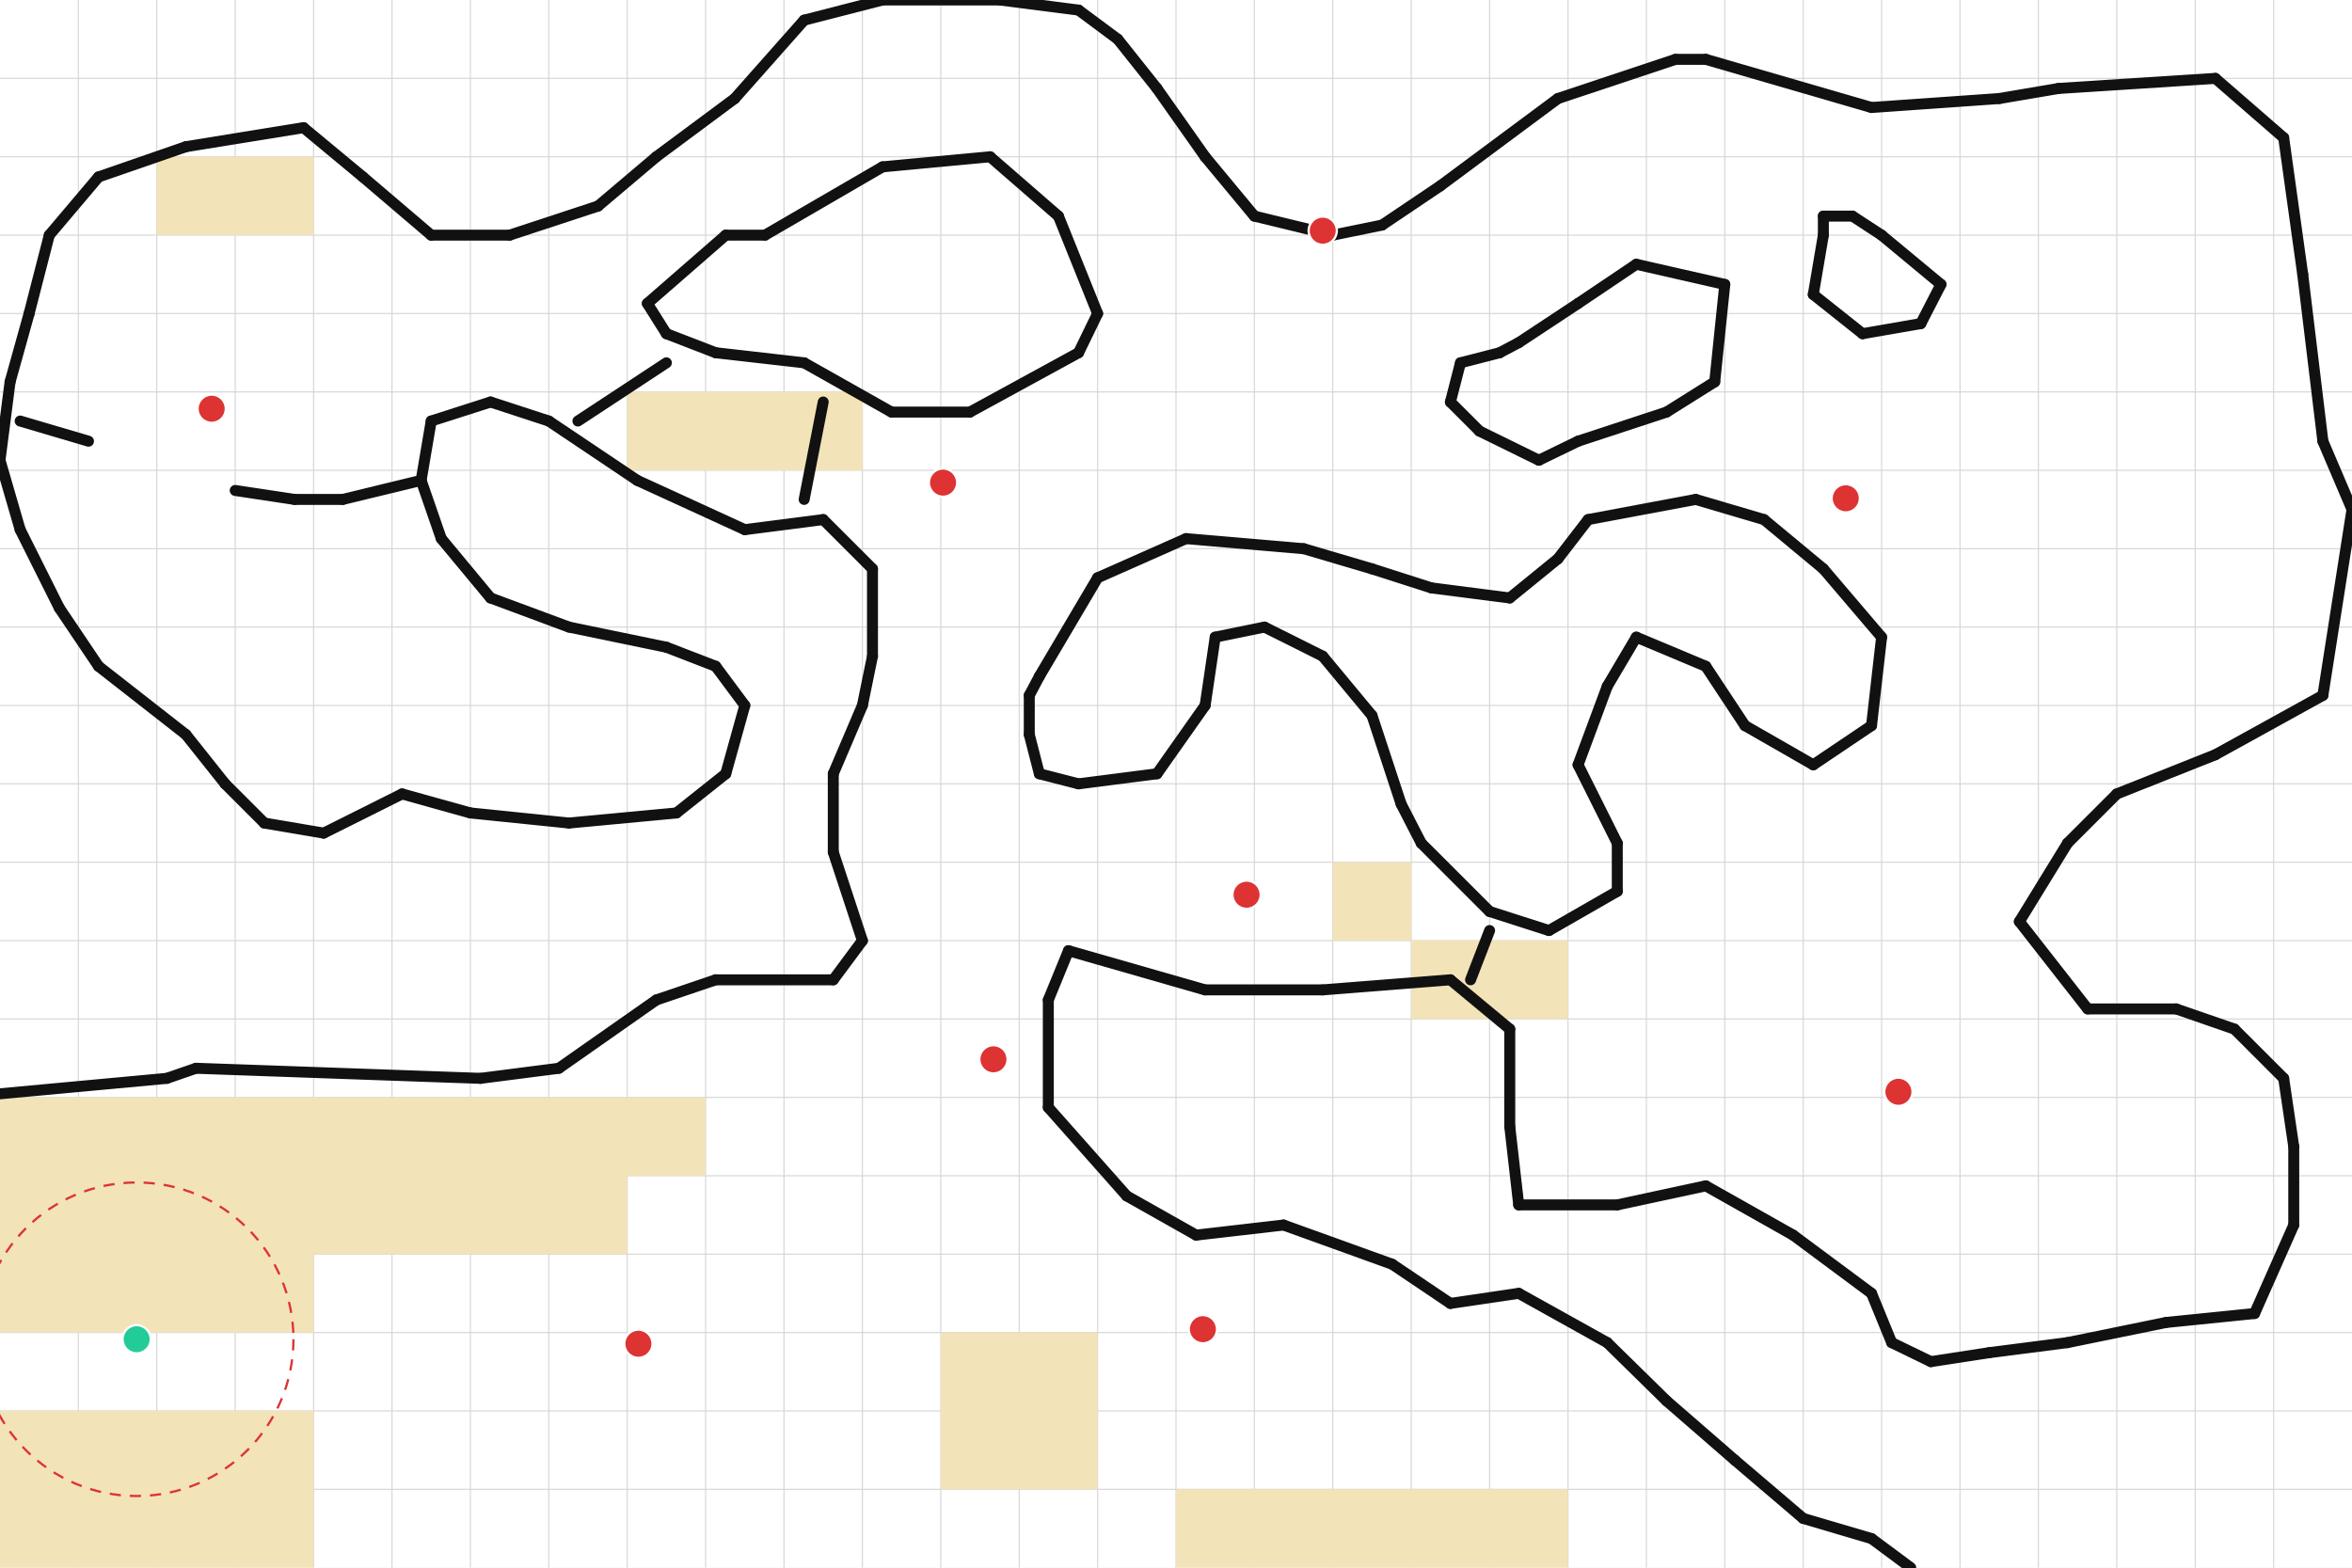
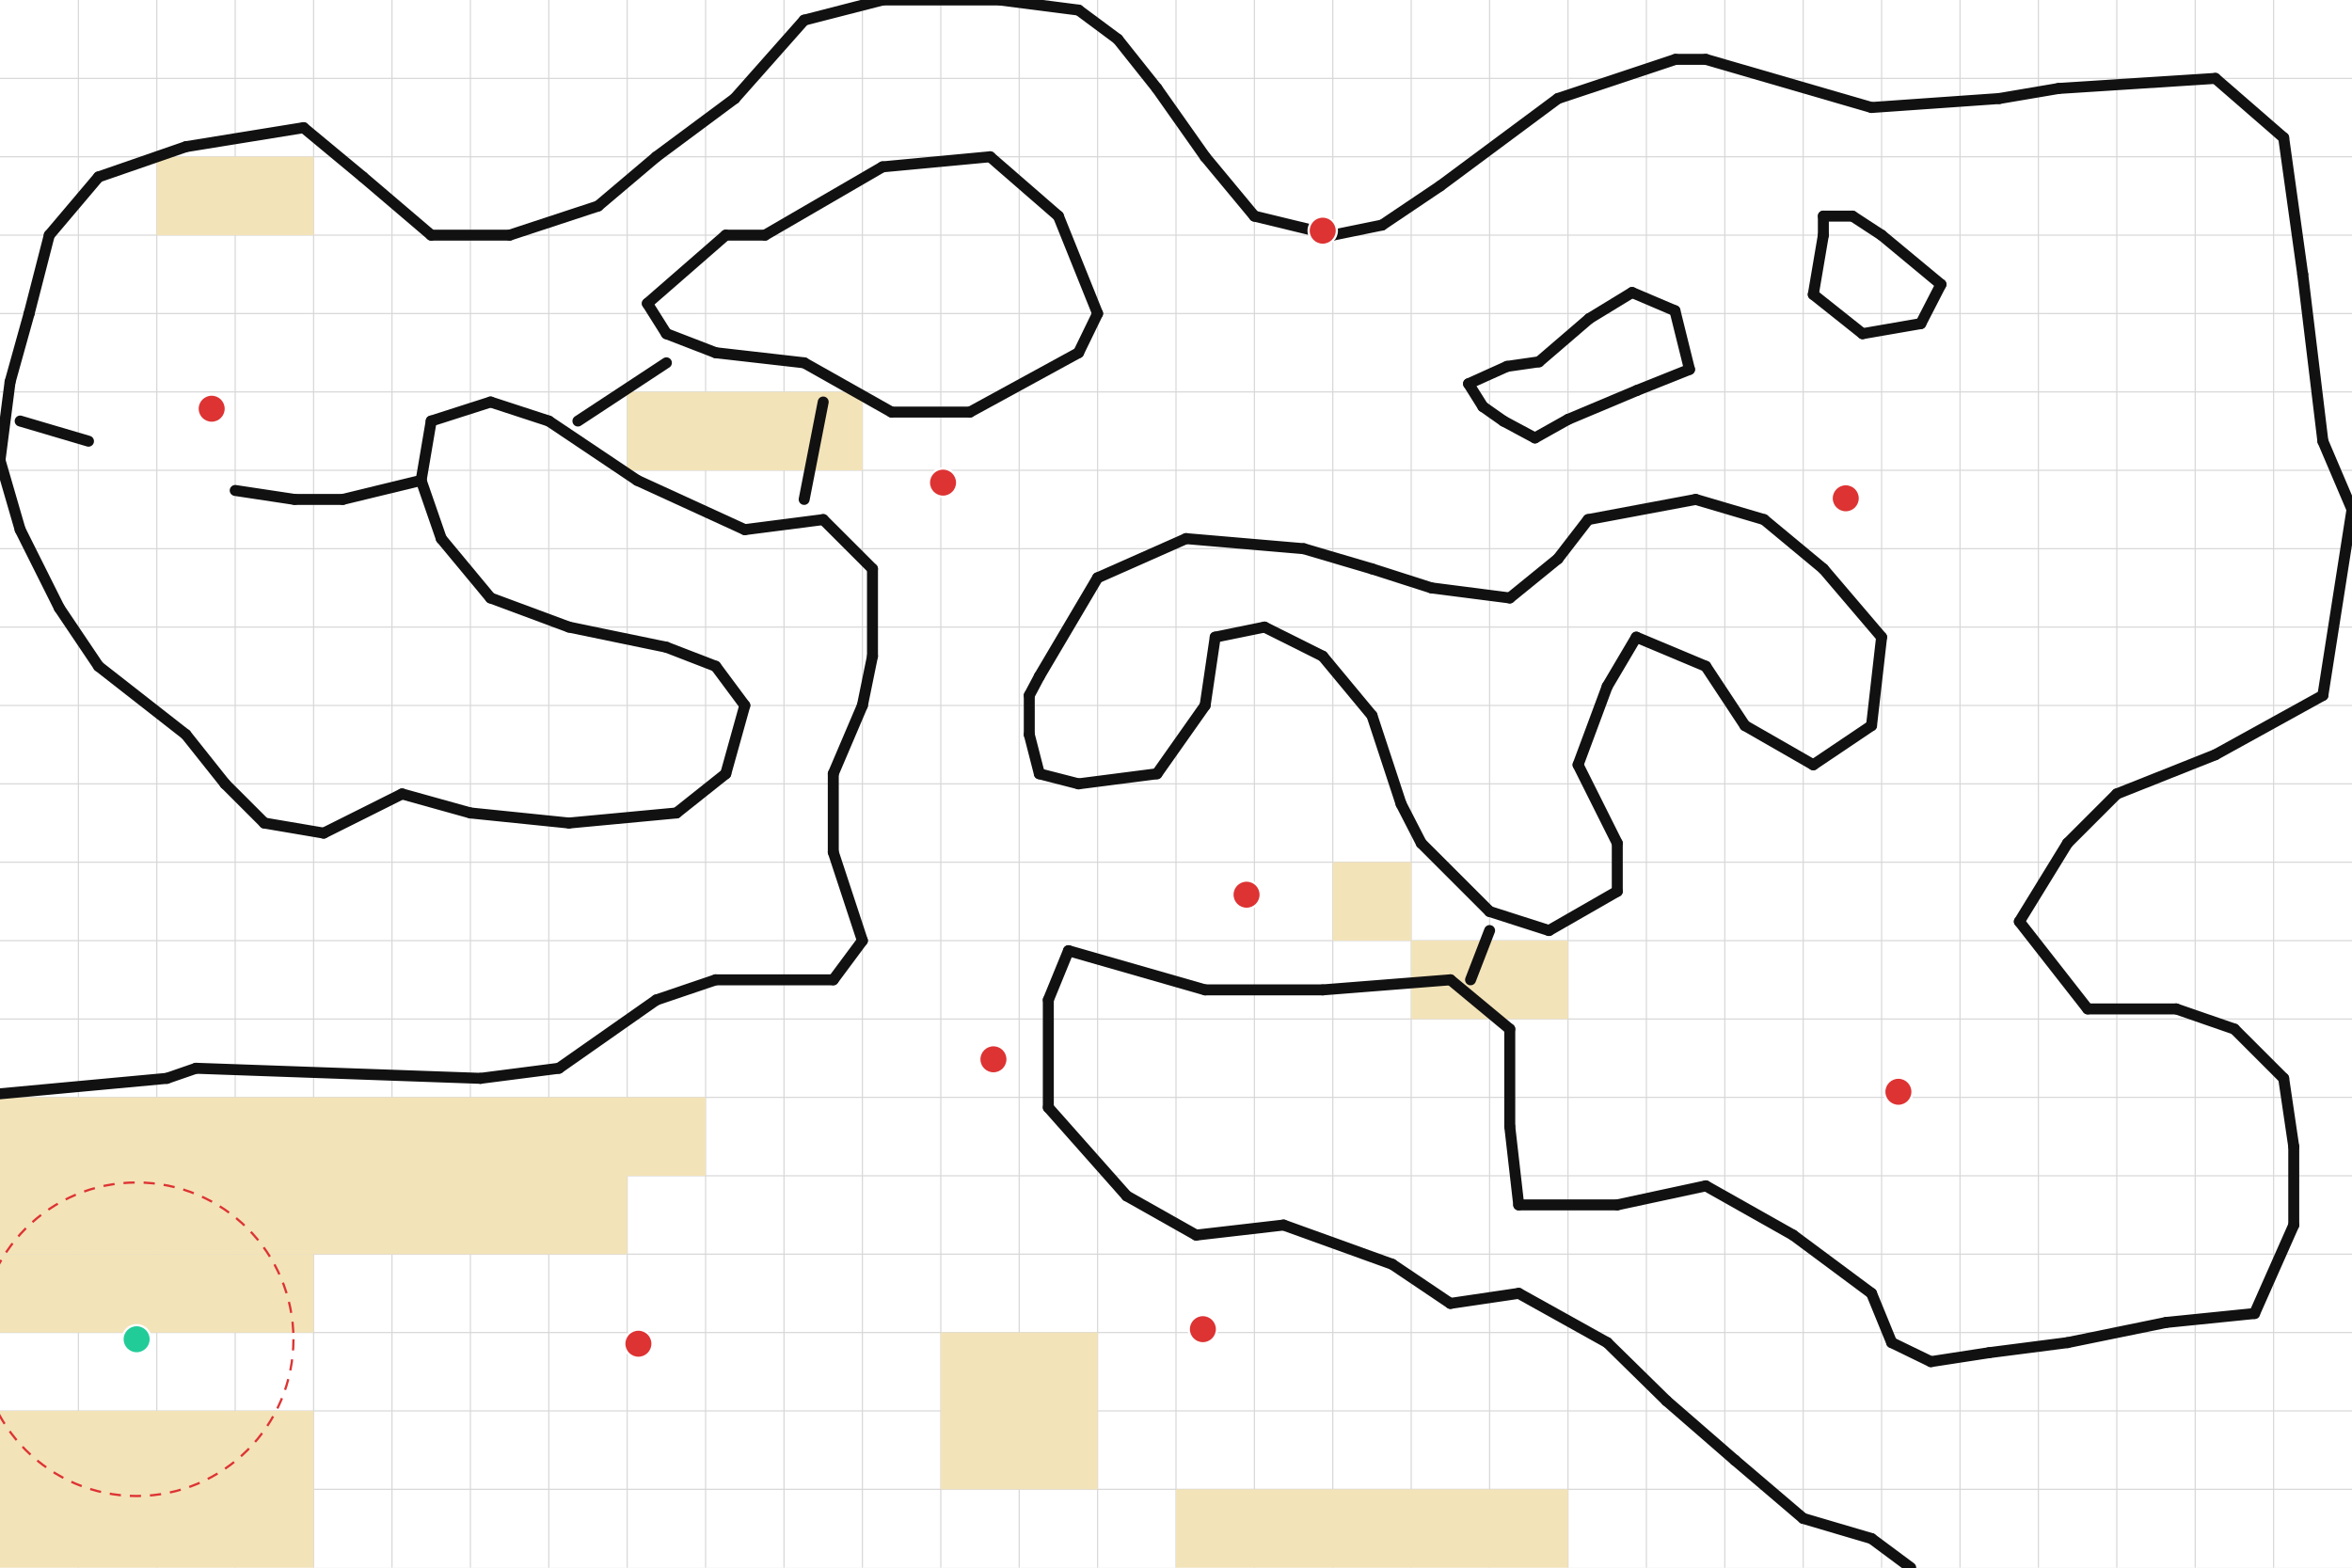
- <svg xmlns="http://www.w3.org/2000/svg" viewBox="0 0 2100 1400" width="2100" height="1400" data-set="fe449df8-3c8b-4e23-92b8-71722160d4b7" data-version="126" data-squares="30" data-feet-per-square="5">
+ <svg xmlns="http://www.w3.org/2000/svg" viewBox="0 0 2100 1400" width="2100" height="1400" data-set="fe449df8-3c8b-4e23-92b8-71722160d4b7" data-version="150" data-squares="30" data-feet-per-square="5">
  <rect width="2100" height="1400" fill="#ffffff" />
  <g id="grid" stroke="#d6d6d6" stroke-width="1" fill="none">
    <line x1="70" y1="0" x2="70" y2="1400" />
    <line x1="140" y1="0" x2="140" y2="1400" />
    <line x1="210" y1="0" x2="210" y2="1400" />
    <line x1="280" y1="0" x2="280" y2="1400" />
    <line x1="350" y1="0" x2="350" y2="1400" />
    <line x1="420" y1="0" x2="420" y2="1400" />
    <line x1="490" y1="0" x2="490" y2="1400" />
    <line x1="560" y1="0" x2="560" y2="1400" />
    <line x1="630" y1="0" x2="630" y2="1400" />
    <line x1="700" y1="0" x2="700" y2="1400" />
    <line x1="770" y1="0" x2="770" y2="1400" />
    <line x1="840" y1="0" x2="840" y2="1400" />
    <line x1="910" y1="0" x2="910" y2="1400" />
    <line x1="980" y1="0" x2="980" y2="1400" />
    <line x1="1050" y1="0" x2="1050" y2="1400" />
    <line x1="1120" y1="0" x2="1120" y2="1400" />
    <line x1="1190" y1="0" x2="1190" y2="1400" />
    <line x1="1260" y1="0" x2="1260" y2="1400" />
    <line x1="1330" y1="0" x2="1330" y2="1400" />
    <line x1="1400" y1="0" x2="1400" y2="1400" />
    <line x1="1470" y1="0" x2="1470" y2="1400" />
    <line x1="1540" y1="0" x2="1540" y2="1400" />
    <line x1="1610" y1="0" x2="1610" y2="1400" />
    <line x1="1680" y1="0" x2="1680" y2="1400" />
    <line x1="1750" y1="0" x2="1750" y2="1400" />
    <line x1="1820" y1="0" x2="1820" y2="1400" />
    <line x1="1890" y1="0" x2="1890" y2="1400" />
    <line x1="1960" y1="0" x2="1960" y2="1400" />
    <line x1="2030" y1="0" x2="2030" y2="1400" />
    <line x1="0" y1="70" x2="2100" y2="70" />
    <line x1="0" y1="140" x2="2100" y2="140" />
    <line x1="0" y1="210" x2="2100" y2="210" />
    <line x1="0" y1="280" x2="2100" y2="280" />
    <line x1="0" y1="350" x2="2100" y2="350" />
    <line x1="0" y1="420" x2="2100" y2="420" />
    <line x1="0" y1="490" x2="2100" y2="490" />
    <line x1="0" y1="560" x2="2100" y2="560" />
    <line x1="0" y1="630" x2="2100" y2="630" />
    <line x1="0" y1="700" x2="2100" y2="700" />
    <line x1="0" y1="770" x2="2100" y2="770" />
    <line x1="0" y1="840" x2="2100" y2="840" />
    <line x1="0" y1="910" x2="2100" y2="910" />
    <line x1="0" y1="980" x2="2100" y2="980" />
    <line x1="0" y1="1050" x2="2100" y2="1050" />
    <line x1="0" y1="1120" x2="2100" y2="1120" />
    <line x1="0" y1="1190" x2="2100" y2="1190" />
    <line x1="0" y1="1260" x2="2100" y2="1260" />
    <line x1="0" y1="1330" x2="2100" y2="1330" />
  </g>
  <g id="difficult" fill="#f3e3b8" stroke="none">
    <rect x="140" y="140" width="140" height="70" />
    <rect x="560" y="350" width="210" height="70" />
    <rect x="1190" y="770" width="70" height="70" />
    <rect x="1260" y="840" width="140" height="70" />
    <rect x="0" y="980" width="630" height="70" />
    <rect x="0" y="1050" width="560" height="70" />
    <rect x="0" y="1120" width="280" height="70" />
    <rect x="840" y="1190" width="140" height="140" />
    <rect x="0" y="1260" width="280" height="140" />
    <rect x="1050" y="1330" width="350" height="70" />
  </g>
  <g id="fences" stroke="#8a5a2b" stroke-width="5.9" stroke-dasharray="14,10.5" stroke-linecap="butt" />
  <g id="walls" stroke="#111111" stroke-width="9.8" stroke-linecap="round">
    <line x1="0" y1="976.8" x2="149" y2="963" />
    <line x1="149" y1="963" x2="175" y2="954" />
    <line x1="175" y1="954" x2="429" y2="963" />
    <line x1="429" y1="963" x2="499" y2="954" />
    <line x1="499" y1="954" x2="586" y2="893" />
    <line x1="586" y1="893" x2="639" y2="875" />
    <line x1="639" y1="875" x2="744" y2="875" />
    <line x1="744" y1="875" x2="770" y2="840" />
    <line x1="770" y1="840" x2="744" y2="761" />
    <line x1="744" y1="761" x2="744" y2="691" />
    <line x1="744" y1="691" x2="770" y2="630" />
    <line x1="770" y1="630" x2="779" y2="586" />
    <line x1="779" y1="586" x2="779" y2="508" />
    <line x1="779" y1="508" x2="735" y2="464" />
    <line x1="735" y1="464" x2="665" y2="473" />
    <line x1="665" y1="473" x2="569" y2="429" />
    <line x1="569" y1="429" x2="490" y2="376" />
    <line x1="490" y1="376" x2="438" y2="359" />
    <line x1="438" y1="359" x2="385" y2="376" />
    <line x1="385" y1="376" x2="376" y2="429" />
    <line x1="376" y1="429" x2="394" y2="481" />
    <line x1="394" y1="481" x2="438" y2="534" />
    <line x1="438" y1="534" x2="508" y2="560" />
    <line x1="508" y1="560" x2="595" y2="578" />
    <line x1="595" y1="578" x2="639" y2="595" />
    <line x1="639" y1="595" x2="665" y2="630" />
    <line x1="665" y1="630" x2="648" y2="691" />
    <line x1="648" y1="691" x2="604" y2="726" />
    <line x1="604" y1="726" x2="508" y2="735" />
    <line x1="508" y1="735" x2="420" y2="726" />
    <line x1="420" y1="726" x2="359" y2="709" />
    <line x1="359" y1="709" x2="289" y2="744" />
    <line x1="289" y1="744" x2="236" y2="735" />
    <line x1="236" y1="735" x2="201" y2="700" />
    <line x1="201" y1="700" x2="166" y2="656" />
    <line x1="166" y1="656" x2="88" y2="595" />
    <line x1="88" y1="595" x2="53" y2="543" />
    <line x1="53" y1="543" x2="18" y2="473" />
    <line x1="18" y1="473" x2="0" y2="411" />
    <line x1="0" y1="411" x2="9" y2="341" />
    <line x1="9" y1="341" x2="26" y2="280" />
    <line x1="26" y1="280" x2="44" y2="210" />
    <line x1="44" y1="210" x2="88" y2="158" />
    <line x1="88" y1="158" x2="166" y2="131" />
    <line x1="166" y1="131" x2="271" y2="114" />
    <line x1="271" y1="114" x2="324" y2="158" />
    <line x1="324" y1="158" x2="385" y2="210" />
    <line x1="385" y1="210" x2="455" y2="210" />
    <line x1="455" y1="210" x2="534" y2="184" />
    <line x1="534" y1="184" x2="586" y2="140" />
    <line x1="586" y1="140" x2="656" y2="88" />
    <line x1="656" y1="88" x2="718" y2="18" />
    <line x1="718" y1="18" x2="788" y2="0" />
    <line x1="788" y1="0" x2="893" y2="0" />
    <line x1="893" y1="0" x2="963" y2="9" />
    <line x1="963" y1="9" x2="998" y2="35" />
    <line x1="998" y1="35" x2="1033" y2="79" />
    <line x1="1033" y1="79" x2="1076" y2="140" />
    <line x1="1076" y1="140" x2="1120" y2="193" />
    <line x1="1120" y1="193" x2="1190" y2="210" />
    <line x1="1190" y1="210" x2="1234" y2="201" />
    <line x1="1234" y1="201" x2="1286" y2="166" />
    <line x1="1286" y1="166" x2="1391" y2="88" />
    <line x1="1391" y1="88" x2="1496" y2="53" />
    <line x1="1496" y1="53" x2="1523" y2="53" />
    <line x1="1523" y1="53" x2="1671" y2="96" />
    <line x1="1671" y1="96" x2="1785" y2="88" />
    <line x1="1785" y1="88" x2="1838" y2="79" />
    <line x1="1838" y1="79" x2="1978" y2="70" />
    <line x1="1978" y1="70" x2="2039" y2="123" />
    <line x1="2039" y1="123" x2="2056" y2="245" />
    <line x1="2056" y1="245" x2="2074" y2="394" />
    <line x1="2074" y1="394" x2="2100" y2="455" />
    <line x1="2100" y1="455" x2="2074" y2="621" />
    <line x1="2074" y1="621" x2="1978" y2="674" />
    <line x1="1978" y1="674" x2="1890" y2="709" />
    <line x1="1890" y1="709" x2="1846" y2="753" />
    <line x1="1846" y1="753" x2="1803" y2="823" />
    <line x1="1803" y1="823" x2="1864" y2="901" />
    <line x1="1864" y1="901" x2="1943" y2="901" />
    <line x1="1943" y1="901" x2="1995" y2="919" />
    <line x1="1995" y1="919" x2="2039" y2="963" />
    <line x1="2039" y1="963" x2="2048" y2="1024" />
    <line x1="2048" y1="1024" x2="2048" y2="1094" />
    <line x1="2048" y1="1094" x2="2013" y2="1173" />
    <line x1="2013" y1="1173" x2="1934" y2="1181" />
    <line x1="1934" y1="1181" x2="1846" y2="1199" />
    <line x1="1846" y1="1199" x2="1776" y2="1208" />
    <line x1="1776" y1="1208" x2="1724" y2="1216" />
    <line x1="1724" y1="1216" x2="1689" y2="1199" />
    <line x1="1689" y1="1199" x2="1671" y2="1155" />
    <line x1="1671" y1="1155" x2="1601" y2="1103" />
    <line x1="1601" y1="1103" x2="1523" y2="1059" />
    <line x1="1523" y1="1059" x2="1444" y2="1076" />
    <line x1="1444" y1="1076" x2="1356" y2="1076" />
    <line x1="1356" y1="1076" x2="1348" y2="1006" />
    <line x1="1348" y1="1006" x2="1348" y2="919" />
    <line x1="1348" y1="919" x2="1295" y2="875" />
    <line x1="1295" y1="875" x2="1181" y2="884" />
    <line x1="1181" y1="884" x2="1076" y2="884" />
    <line x1="1076" y1="884" x2="954" y2="849" />
    <line x1="954" y1="849" x2="936" y2="893" />
    <line x1="936" y1="893" x2="936" y2="989" />
    <line x1="936" y1="989" x2="1006" y2="1068" />
    <line x1="1006" y1="1068" x2="1068" y2="1103" />
    <line x1="1068" y1="1103" x2="1146" y2="1094" />
    <line x1="1146" y1="1094" x2="1243" y2="1129" />
    <line x1="1243" y1="1129" x2="1295" y2="1164" />
    <line x1="1295" y1="1164" x2="1356" y2="1155" />
    <line x1="1356" y1="1155" x2="1435" y2="1199" />
    <line x1="1435" y1="1199" x2="1488" y2="1251" />
    <line x1="1488" y1="1251" x2="1549" y2="1304" />
    <line x1="1549" y1="1304" x2="1610" y2="1356" />
    <line x1="1610" y1="1356" x2="1671" y2="1374" />
    <line x1="1671" y1="1374" x2="1706" y2="1400" />
    <line x1="578" y1="271" x2="648" y2="210" />
    <line x1="648" y1="210" x2="683" y2="210" />
    <line x1="683" y1="210" x2="788" y2="149" />
    <line x1="788" y1="149" x2="884" y2="140" />
    <line x1="884" y1="140" x2="945" y2="193" />
    <line x1="945" y1="193" x2="980" y2="280" />
    <line x1="980" y1="280" x2="963" y2="315" />
    <line x1="963" y1="315" x2="866" y2="368" />
    <line x1="866" y1="368" x2="796" y2="368" />
    <line x1="796" y1="368" x2="718" y2="324" />
    <line x1="718" y1="324" x2="639" y2="315" />
    <line x1="639" y1="315" x2="595" y2="298" />
    <line x1="595" y1="298" x2="578" y2="271" />
    <line x1="919" y1="621" x2="928" y2="604" />
    <line x1="928" y1="604" x2="980" y2="516" />
    <line x1="980" y1="516" x2="1059" y2="481" />
    <line x1="1059" y1="481" x2="1164" y2="490" />
    <line x1="1164" y1="490" x2="1225" y2="508" />
    <line x1="1225" y1="508" x2="1278" y2="525" />
    <line x1="1278" y1="525" x2="1348" y2="534" />
    <line x1="1348" y1="534" x2="1391" y2="499" />
    <line x1="1391" y1="499" x2="1418" y2="464" />
    <line x1="1418" y1="464" x2="1514" y2="446" />
    <line x1="1514" y1="446" x2="1575" y2="464" />
    <line x1="1575" y1="464" x2="1628" y2="508" />
    <line x1="1628" y1="508" x2="1680" y2="569" />
    <line x1="1680" y1="569" x2="1671" y2="648" />
    <line x1="1671" y1="648" x2="1619" y2="683" />
    <line x1="1619" y1="683" x2="1558" y2="648" />
    <line x1="1558" y1="648" x2="1523" y2="595" />
    <line x1="1523" y1="595" x2="1461" y2="569" />
    <line x1="1461" y1="569" x2="1435" y2="613" />
    <line x1="1435" y1="613" x2="1409" y2="683" />
    <line x1="1409" y1="683" x2="1444" y2="753" />
    <line x1="1444" y1="753" x2="1444" y2="796" />
    <line x1="1444" y1="796" x2="1383" y2="831" />
    <line x1="1383" y1="831" x2="1330" y2="814" />
    <line x1="1330" y1="814" x2="1269" y2="753" />
    <line x1="1269" y1="753" x2="1251" y2="718" />
    <line x1="1251" y1="718" x2="1225" y2="639" />
    <line x1="1225" y1="639" x2="1181" y2="586" />
    <line x1="1181" y1="586" x2="1129" y2="560" />
    <line x1="1129" y1="560" x2="1085" y2="569" />
    <line x1="1085" y1="569" x2="1076" y2="630" />
    <line x1="1076" y1="630" x2="1033" y2="691" />
    <line x1="1033" y1="691" x2="963" y2="700" />
    <line x1="963" y1="700" x2="928" y2="691" />
    <line x1="928" y1="691" x2="919" y2="656" />
    <line x1="919" y1="656" x2="919" y2="621" />
-     <line x1="1339" y1="315" x2="1356" y2="306" />
-     <line x1="1356" y1="306" x2="1409" y2="271" />
-     <line x1="1409" y1="271" x2="1461" y2="236" />
-     <line x1="1461" y1="236" x2="1540" y2="254" />
-     <line x1="1540" y1="254" x2="1531" y2="341" />
-     <line x1="1531" y1="341" x2="1488" y2="368" />
-     <line x1="1488" y1="368" x2="1409" y2="394" />
-     <line x1="1409" y1="394" x2="1374" y2="411" />
-     <line x1="1374" y1="411" x2="1321" y2="385" />
-     <line x1="1321" y1="385" x2="1295" y2="359" />
-     <line x1="1295" y1="359" x2="1304" y2="324" />
-     <line x1="1304" y1="324" x2="1339" y2="315" />
+     <line x1="1345.6" y1="327.2" x2="1374.1" y2="323.1" />
+     <line x1="1374.1" y1="323.1" x2="1419" y2="284.5" />
+     <line x1="1419" y1="284.5" x2="1457.2" y2="261.2" />
+     <line x1="1457.2" y1="261.2" x2="1495.5" y2="277.5" />
+     <line x1="1495.5" y1="277.5" x2="1508.5" y2="329.9" />
+     <line x1="1508.5" y1="329.9" x2="1461.5" y2="348.7" />
+     <line x1="1461.5" y1="348.7" x2="1400.1" y2="374.5" />
+     <line x1="1400.1" y1="374.5" x2="1370.5" y2="391.1" />
+     <line x1="1370.5" y1="391.1" x2="1342.5" y2="376.1" />
+     <line x1="1342.5" y1="376.1" x2="1324" y2="363.1" />
+     <line x1="1324" y1="363.1" x2="1311.2" y2="342.7" />
+     <line x1="1311.2" y1="342.7" x2="1345.6" y2="327.2" />
    <line x1="1654" y1="193" x2="1680" y2="210" />
    <line x1="1680" y1="210" x2="1733" y2="254" />
    <line x1="1733" y1="254" x2="1715" y2="289" />
    <line x1="1715" y1="289" x2="1663" y2="298" />
    <line x1="1663" y1="298" x2="1619" y2="263" />
    <line x1="1619" y1="263" x2="1628" y2="210" />
    <line x1="1628" y1="210" x2="1628" y2="193" />
    <line x1="1628" y1="193" x2="1654" y2="193" />
    <line x1="18" y1="376" x2="79" y2="394" />
    <line x1="210" y1="438" x2="263" y2="446" />
    <line x1="263" y1="446" x2="306" y2="446" />
    <line x1="306" y1="446" x2="376" y2="429" />
    <line x1="516" y1="376" x2="595" y2="324" />
    <line x1="718" y1="446" x2="735" y2="359" />
    <line x1="1313" y1="875" x2="1330" y2="831" />
  </g>
  <g id="doors" stroke="#2f8f4e" stroke-width="7.8" stroke-linecap="butt" />
  <g id="pins" fill="#d33" stroke="#ffffff" stroke-width="2">
    <g data-name="start">
      <circle cx="122" cy="1196" r="12.6" class="start" fill="#2c9" />
      <circle cx="122" cy="1196" r="140" class="area" fill="none" stroke="#d33" stroke-width="2" stroke-dasharray="10,8" />
    </g>
    <g data-name="cave-mouth">
      <circle cx="887" cy="946" r="12.6" />
    </g>
    <g data-name="area-1">
      <circle cx="570" cy="1200" r="12.6" />
    </g>
    <g data-name="area-2">
      <circle cx="1074" cy="1187" r="12.6" />
    </g>
    <g data-name="area-3">
      <circle cx="1113" cy="799" r="12.6" />
    </g>
    <g data-name="area-4">
      <circle cx="842" cy="431" r="12.6" />
    </g>
    <g data-name="area-5">
      <circle cx="1181" cy="206" r="12.6" />
    </g>
    <g data-name="area-6">
      <circle cx="189" cy="365" r="12.6" />
    </g>
    <g data-name="area-8">
      <circle cx="1695" cy="975" r="12.6" />
    </g>
    <g data-name="area-7">
      <circle cx="1648" cy="445" r="12.6" />
    </g>
  </g>
</svg>
